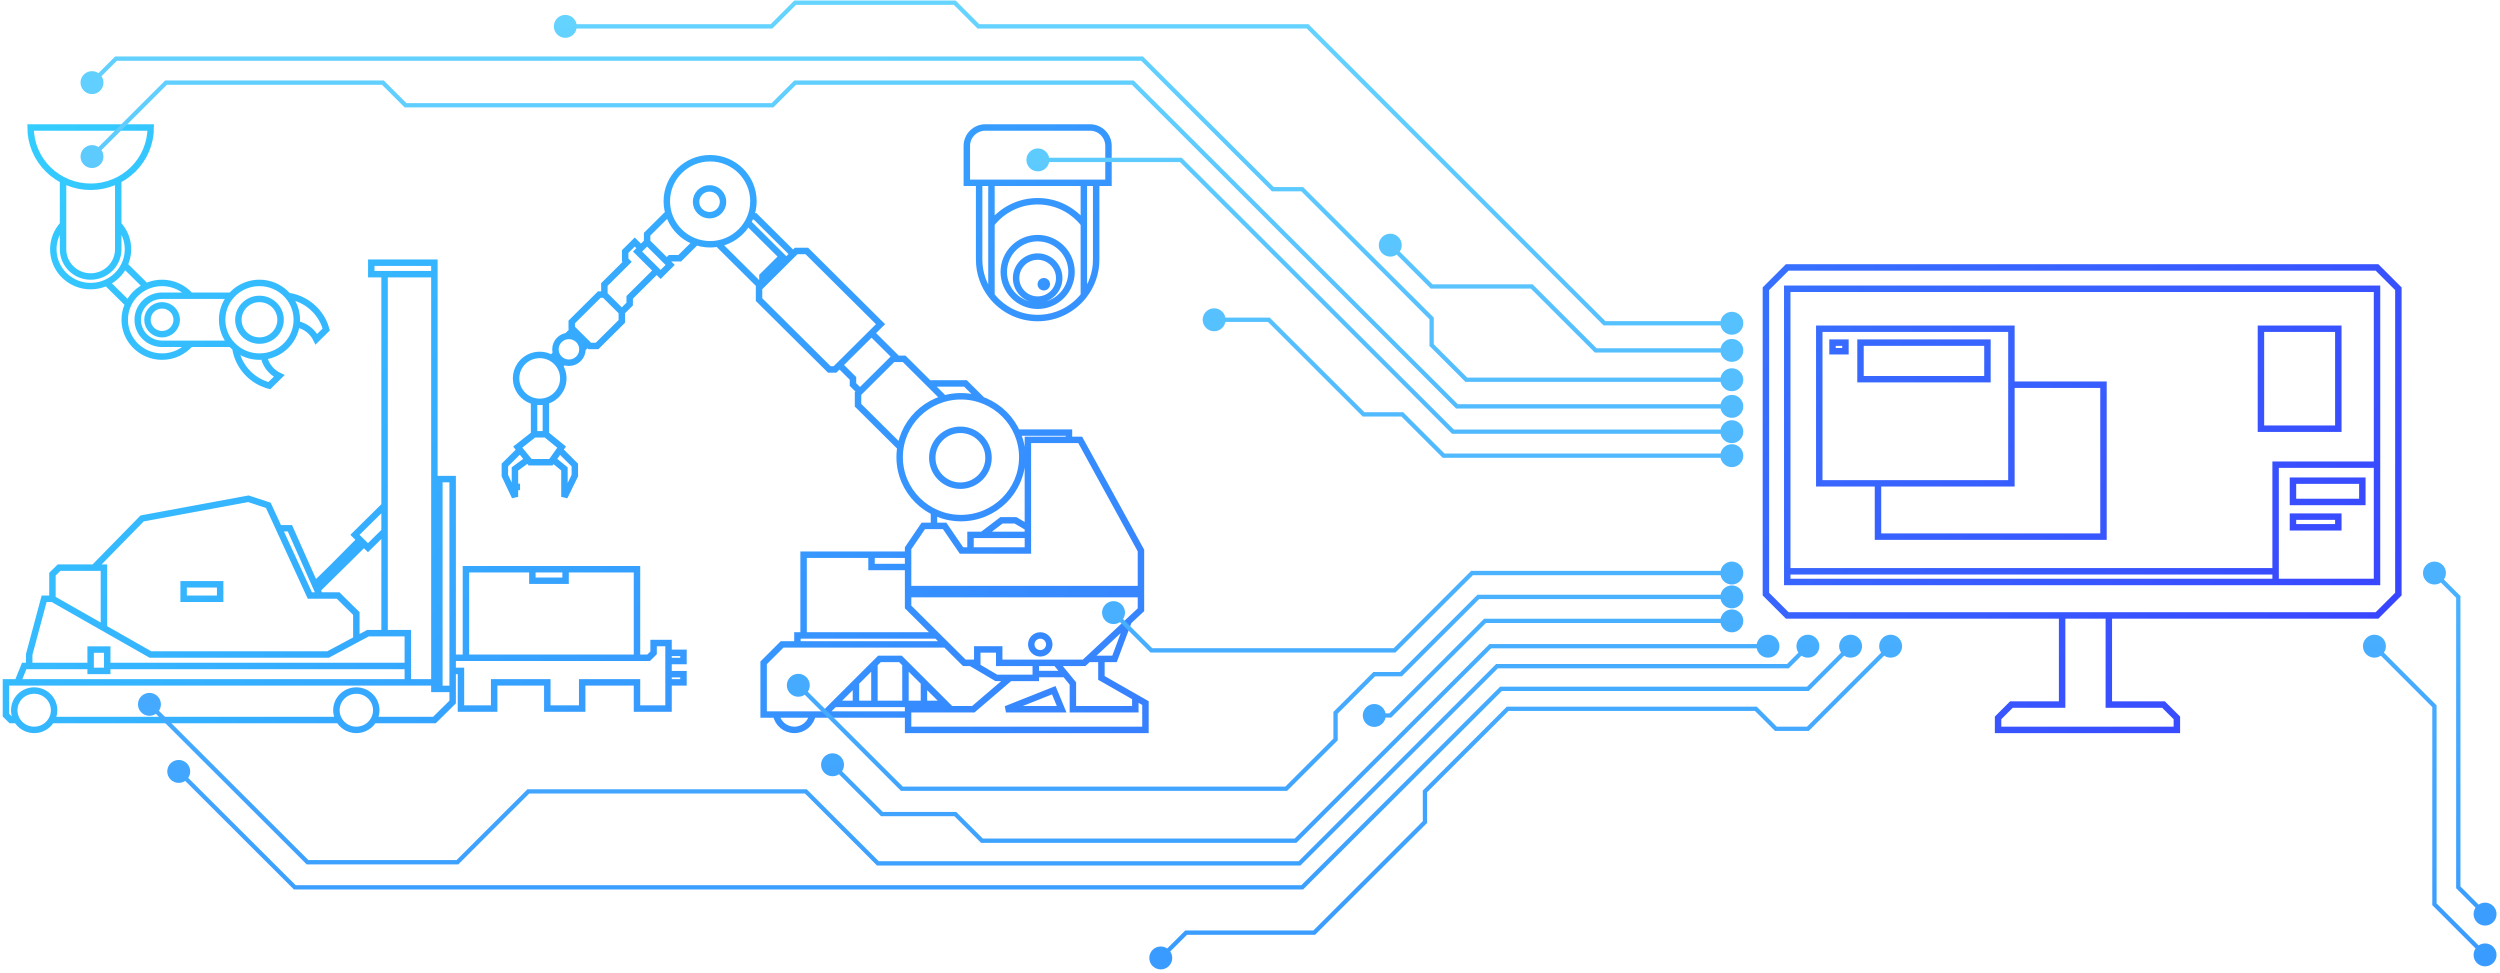
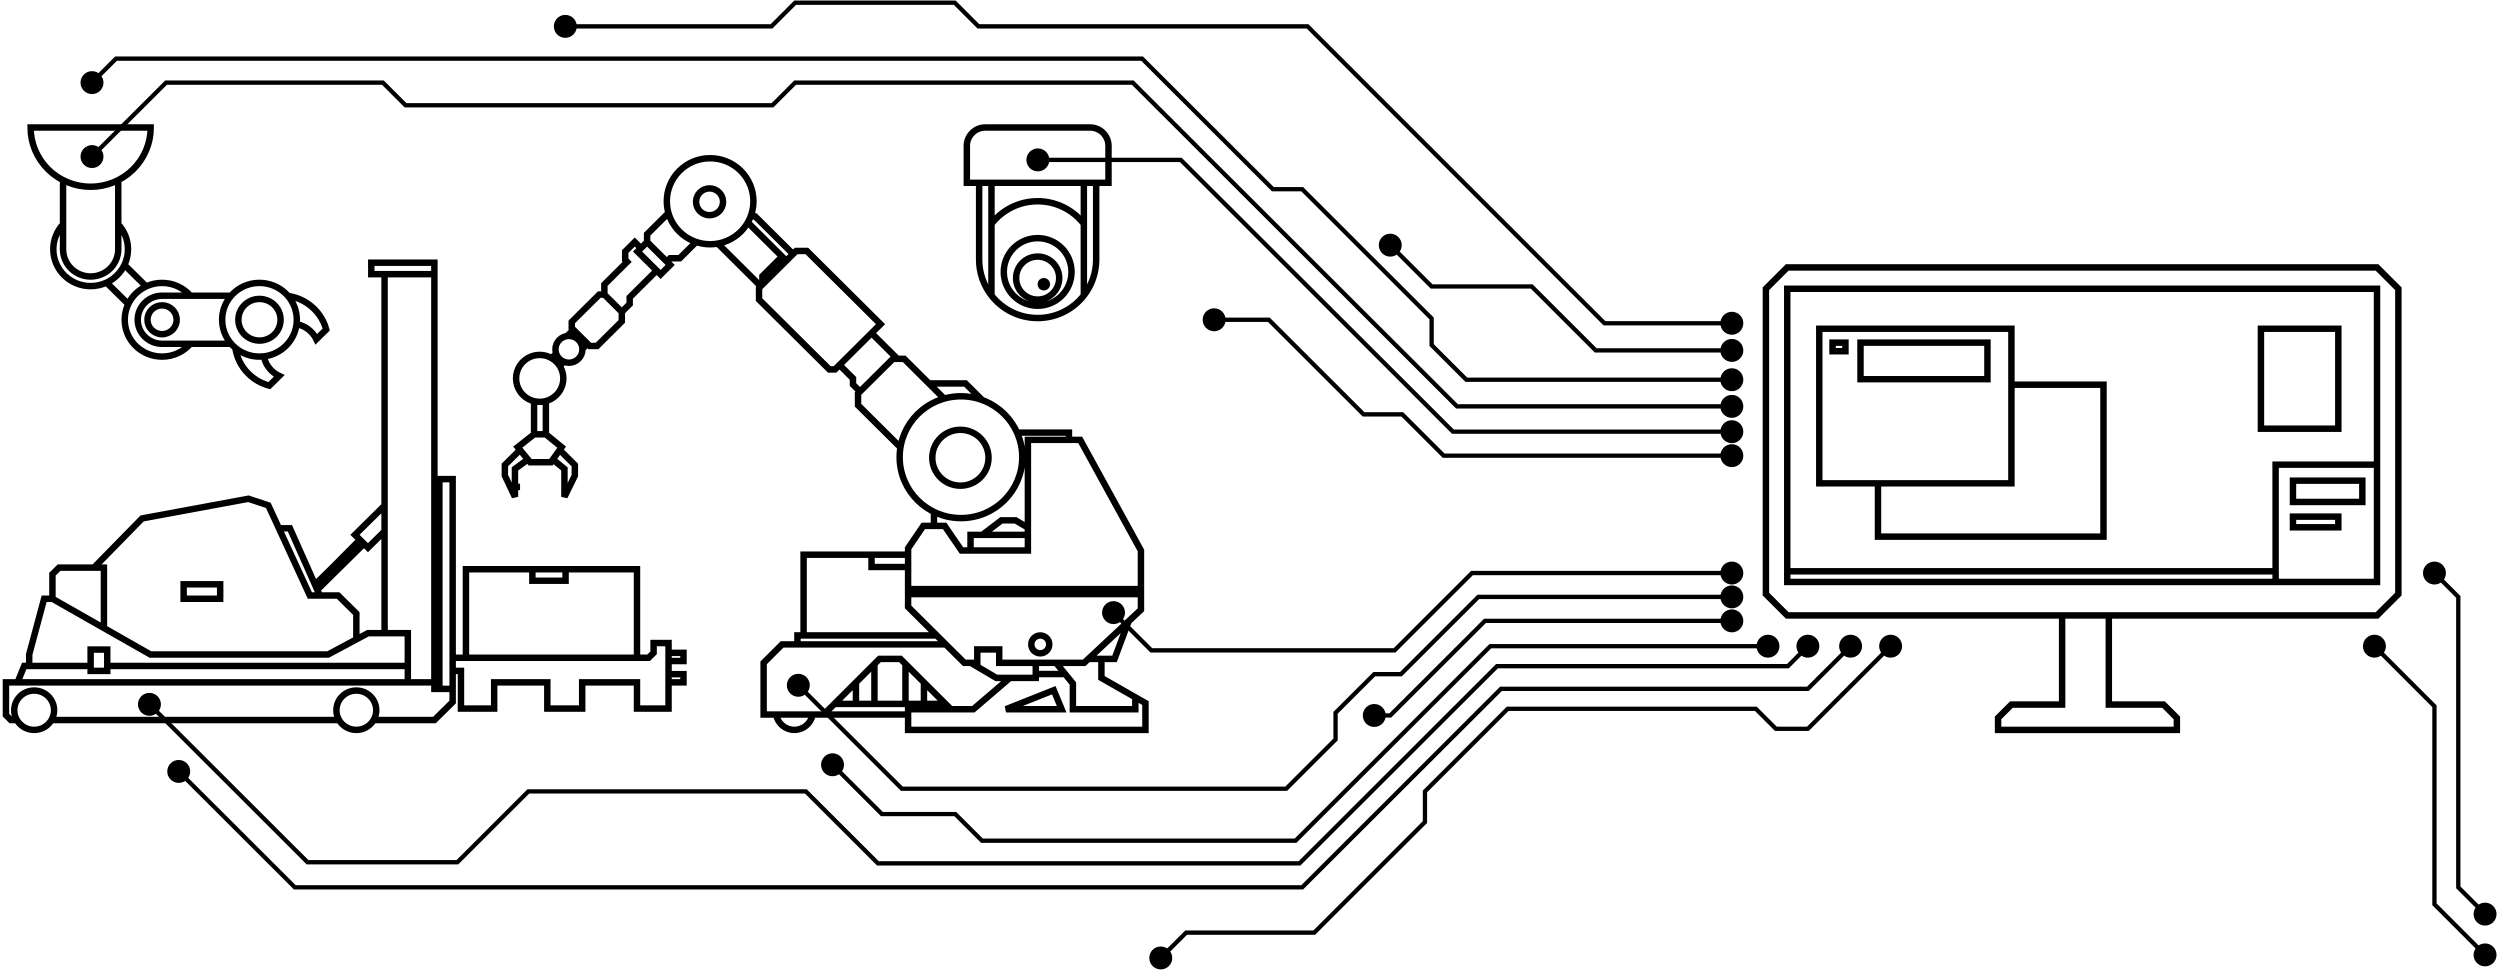
<svg xmlns="http://www.w3.org/2000/svg" width="581" height="226" viewBox="0 0 581 226" fill="none">
  <path d="M100.952 158.58V160.103H102.109M100.952 158.58H94.777M100.952 158.58V117.437V113.157V82.189V74.692V70.659V63.722M105.197 160.103V163.151L100.952 167.341H86.824M105.197 160.103H102.109M105.197 160.103V155.913M78.801 167.341H61.972H57.727H54.407H11.953M3.93 167.341H2.538L1.381 166.199V158.58H4.082M4.082 158.58L5.626 154.77H6.784M4.082 158.58H94.777M21.063 154.77V155.913H24.923V154.77M21.063 154.77V150.961H24.923V154.77M21.063 154.77H18.748H12.187H6.784M24.923 154.77H94.777M94.777 154.77V158.58M94.777 154.77V147.151H89.374M12.187 139.151H10.257L8.52 145.627L6.784 152.103V154.77M12.187 139.151V133.437L13.73 131.913H21.835M12.187 139.151L24.151 145.956M24.151 145.956L34.957 152.103H76.252L82.813 148.595M24.151 145.956V131.913H21.835M21.835 131.913L33.027 120.484L57.727 115.913L57.75 115.92L61.972 117.31L62.358 117.437L64.814 122.77M82.813 148.595L85.514 147.151H89.374M82.813 148.595V142.58L78.567 138.389H74.322M89.374 147.151V123.468M89.374 63.722H100.952M89.374 63.722H86.286V61.056H100.952V63.722M89.374 63.722V70.659V74.692V82.189V95.722V100.294V113.157V117.437V117.5M102.109 160.103V117.437V113.157V111.341H105.197V113.157V117.5V152.865M105.197 152.865V155.913M105.197 152.865H108.284M105.197 155.913H107.127V164.675H114.845V158.58H120.859H124.964H127.195V164.675H135.3V158.58H148.036V164.675H155.368V158.58M155.368 151.722V149.437H151.895V151.722L150.737 152.865H148.036M155.368 151.722H158.842V153.627H155.368M155.368 151.722V153.627M155.368 153.627V156.675M155.368 156.675H158.842V158.58H155.368M155.368 156.675V158.58M108.284 152.865V132.294H120.859H123.722M108.284 152.865H148.036M148.036 152.865V132.294H131.44M123.722 132.294V134.961H131.44V132.294M123.722 132.294H124.964H131.44M64.814 122.77L72.007 138.389H74.322M64.814 122.77H67.375L73.164 135.786M74.322 138.389L73.734 137.065M73.164 135.786C73.782 135.43 80.411 128.738 83.649 125.437M73.164 135.786L73.734 137.065M83.649 125.437L82.491 124.294L89.374 117.5M83.649 125.437L84.582 126.357M89.374 123.468L85.514 127.278L84.582 126.357M89.374 123.468V117.5M84.582 126.357L73.734 137.065M211.041 136.9H265.156M211.041 136.9V138.069M211.041 136.9V131.77M265.156 136.9V127.939L251.039 102.225H248.425M265.156 136.9V138.069M265.156 138.069V141.705L262.28 144.393M265.156 138.069H211.041M211.041 138.069V141.056L217.707 147.679M252.927 153.134L251.954 154.043H245.418M252.927 153.134L262.28 144.393M252.927 153.134H255.969M262.28 144.393L259.012 153.134H255.969M248.425 102.225H238.883V122.614M248.425 102.225V100.536H236.367M225.55 127.939H223.458L219.537 122.225H217.053M225.55 127.939H238.883V124.303M225.55 127.939V124.303H228.295M238.883 124.303V122.614M238.883 124.303H237.706H231.563H228.295M217.053 122.225H214.57L211.041 127.419V128.913M217.053 122.225V118.963M228.295 124.303L232.739 120.926H236.007L238.883 122.614M219.425 92.632L215.877 89.108M209.265 103.966L199.407 94.173V91.445L199.865 90.991M215.877 89.108L210.126 83.393H208.557M215.877 89.108H224.373L228.255 92.964M225.615 154.043H227.118V150.926H232.216V154.043H240.713M225.615 154.043H224.112L219.799 149.757M225.615 154.043L231.563 157.549H234.7M240.713 154.043H245.418M240.713 154.043V156.64M255.969 153.134V157.549L263.849 162.05M234.7 157.549H240.713V156.64M234.7 157.549L226.203 164.822H220.977M245.418 154.043L247.538 156.64M263.849 162.05L266.202 163.393V169.627H211.041V166.056M263.849 162.05V164.822H249.34V158.848L247.538 156.64M240.713 156.64H247.538M202.544 77.419L204.636 75.341L187.512 58.328H185.029L184.31 59.043M202.544 77.419L208.557 83.393M202.544 77.419L201.956 78.004L199.277 80.666L195.094 84.822M208.557 83.393H207.511L199.865 90.991M195.094 84.822L194.048 85.861H192.741L176.402 69.627V66.9L176.794 66.51M195.094 84.822L198.231 87.939V89.367L199.865 90.991M174.459 50.276H175.487L184.31 59.043M184.31 59.043L177.186 66.121M177.186 66.121V64.173L181.761 59.627L178.101 55.991L177.186 55.082L176.14 54.043L173.788 51.705M177.186 66.121L176.794 66.51M176.794 66.51L166.83 56.611M150.39 56.251V54.432L155.347 49.508M150.39 56.251L154.965 60.796M150.39 56.251L148.952 57.679M154.965 60.796L155.749 61.575L153.527 63.783L152.612 62.874M154.965 60.796L155.749 60.017H157.971L161.776 56.236M148.952 57.679L148.168 58.458L150.586 60.861L152.612 62.874M148.952 57.679L147.514 56.251L145.292 58.458V60.406L145.75 60.861L140.456 66.121V68.458M140.456 68.458L144.508 72.484M140.456 68.458H139.279L132.874 74.822V76.251L133.267 76.64M144.508 72.484L146.338 70.666V69.108L152.612 62.874M144.508 72.484V74.692L138.757 80.406H137.057L136.534 79.887M133.267 76.64L131.801 78.097M133.267 76.64L136.534 79.887M136.534 79.887L135.355 81.058M128.2 83.232L129.25 82.189M131.021 84.066L130.062 85.019M124.117 93.238V100.926M124.117 100.926H126.862M124.117 100.926L120.859 103.493L120.326 103.913L120.859 104.562M126.862 100.926V93.204M126.862 100.926L130.522 103.913L130.062 104.562M120.859 104.562L122.679 106.782M120.859 104.562L117.902 107.5L117.329 108.069V110.536L118.573 113.157L119.672 115.471V113.157M130.062 104.562L133.591 108.069V110.536L131.175 115.471V108.978L128.49 106.782M130.062 104.562L128.49 106.782M122.679 106.782L123.202 107.419H124.964H128.038L128.49 106.782M122.679 106.782L120.859 108.111L119.672 108.978V113.157M219.799 149.757H185.324M219.799 149.757L217.707 147.679M191.434 166.056H211.041M191.434 166.056L193.913 163.582M191.434 166.056H188.843M220.977 164.822H211.041V166.056M220.977 164.822L219.734 163.582M185.324 149.757H181.761L177.467 154.043V166.056H180.373M185.324 149.757V147.679H186.755M217.707 147.679H186.755M186.755 147.679V128.913H202.544M211.041 128.913H202.544M211.041 128.913V131.77M202.544 128.913V131.77H211.041M193.913 163.582L196.776 160.725L198.923 158.582M193.913 163.582H196.776H198.923M219.734 163.582H216.871H214.724M219.734 163.582L216.871 160.725L214.724 158.582M198.923 163.582V158.582M198.923 163.582H201.07H203.217M198.923 158.582L201.07 156.439L203.217 154.296M203.217 163.582V154.296M203.217 163.582H205.364H208.227H210.43M203.217 154.296L204.382 153.134H205.364H208.227H209.265L210.43 154.296M210.43 154.296V163.582M210.43 154.296L212.522 156.384L214.724 158.582M210.43 163.582H212.522H214.724M214.724 158.582V163.582M180.373 166.056C180.714 168.083 182.48 169.627 184.608 169.627C186.736 169.627 188.502 168.083 188.843 166.056M180.373 166.056H188.843M27.479 57.928C27.479 61.424 24.607 64.258 21.065 64.258C17.523 64.258 14.652 61.424 14.652 57.928M37.665 79.898C34.539 79.898 32.006 77.397 32.006 74.312C32.006 71.227 34.539 68.727 37.665 68.727M14.652 58.3V52.159M14.652 41.916V52.159M27.479 58.3V52.159M27.479 41.916V52.159M37.288 68.727H44.243M53.887 68.727H44.243M37.288 79.898H44.243M53.887 79.898H47.585H44.243M29.814 70.659L24.766 65.677M33.964 66.563L28.916 61.581M14.652 52.159C13.246 53.681 12.388 55.706 12.388 57.928C12.388 62.658 16.273 66.492 21.065 66.492C22.389 66.492 23.643 66.2 24.766 65.677M27.479 52.159C28.885 53.681 29.742 55.706 29.742 57.928C29.742 59.234 29.446 60.472 28.916 61.581M24.766 65.677C26.585 64.829 28.057 63.376 28.916 61.581M44.243 68.727C42.652 66.903 40.295 65.748 37.665 65.748C32.873 65.748 28.988 69.582 28.988 74.312C28.988 76.109 29.548 77.776 30.506 79.153C31.432 80.485 32.73 81.546 34.253 82.189C35.3 82.632 36.453 82.877 37.665 82.877C40.295 82.877 42.652 81.722 44.243 79.898M66.926 68.781C68.206 70.273 68.978 72.204 68.978 74.312C68.978 74.651 68.958 74.986 68.919 75.315M66.926 68.781C68.602 69.018 70.232 69.644 71.666 70.659C72.141 70.995 72.594 71.374 73.021 71.794C73.901 72.663 74.597 73.645 75.11 74.692C75.407 75.299 75.643 75.929 75.817 76.571L73.523 78.835C73.215 78.197 72.793 77.599 72.257 77.07C71.31 76.135 70.142 75.55 68.919 75.315M66.926 68.781C66.425 68.197 65.846 67.68 65.205 67.246C64.248 66.598 63.153 66.134 61.972 65.906C61.431 65.802 60.873 65.748 60.301 65.748C59.405 65.748 58.54 65.882 57.727 66.131C54.191 67.213 51.624 70.467 51.624 74.312C51.624 76.934 52.817 79.281 54.697 80.852M54.697 80.852C55.017 83.053 56.035 85.174 57.75 86.867C58.978 88.08 60.429 88.939 61.972 89.445C62.176 89.512 62.382 89.573 62.589 89.627L64.882 87.364C64.236 87.059 63.63 86.642 63.095 86.114C62.147 85.179 61.555 84.026 61.317 82.819M54.697 80.852C56.209 82.115 58.165 82.877 60.301 82.877C60.645 82.877 60.983 82.857 61.317 82.819M61.317 82.819C65.297 82.361 68.455 79.244 68.919 75.315M227.552 42.484V60.342C227.552 63.482 228.621 66.373 230.415 68.672M230.415 42.484V52.011M251.887 42.484V52.011M254.75 42.484V60.342C254.75 63.482 253.681 66.373 251.887 68.672M230.415 68.672C232.903 71.862 236.787 73.913 241.151 73.913C245.515 73.913 249.399 71.862 251.887 68.672M230.415 68.672V52.011M251.887 68.672V52.011M230.415 52.011C232.903 48.821 236.787 46.77 241.151 46.77C245.515 46.77 249.399 48.821 251.887 52.011M120.859 113.157H119.672M8.52 169.627V169.592M8.52 169.592C10.805 169.311 12.573 167.387 12.573 165.056C12.573 162.531 10.499 160.484 7.941 160.484C5.384 160.484 3.31 162.531 3.31 165.056C3.31 167.58 5.384 169.627 7.941 169.627C8.138 169.627 8.331 169.615 8.52 169.592ZM479.237 143.025H415.357L410.396 138.069V67.105L415.357 62.149H552.419L557.381 67.105V138.069L552.419 143.025H490.09M479.237 143.025H490.09M479.237 143.025V163.742H467.453L464.352 166.84V169.627H505.905V166.84L502.804 163.742H490.09V143.025M436.444 112.326H422.799V76.397H467.453V89.406M436.444 112.326H467.453V89.406M436.444 112.326V124.716H488.85V89.406H467.453M415.357 132.769V67.105H552.419V107.99M415.357 132.769V135.247H528.852M415.357 132.769H528.852M528.852 132.769V107.99H552.419M528.852 132.769V135.247M552.419 107.99V135.247H528.852M87.444 165.056C87.444 167.58 85.371 169.627 82.813 169.627C80.255 169.627 78.181 167.58 78.181 165.056C78.181 162.531 80.255 160.484 82.813 160.484C85.371 160.484 87.444 162.531 87.444 165.056ZM42.676 135.786V139.151H51.166V135.786H42.676ZM237.575 106.251C237.575 114.069 231.197 120.406 223.328 120.406C215.459 120.406 209.08 114.069 209.08 106.251C209.08 98.433 215.459 92.095 223.328 92.095C231.197 92.095 237.575 98.433 237.575 106.251ZM243.85 149.757C243.85 150.905 242.913 151.835 241.758 151.835C240.603 151.835 239.667 150.905 239.667 149.757C239.667 148.609 240.603 147.679 241.758 147.679C242.913 147.679 243.85 148.609 243.85 149.757ZM229.733 106.38C229.733 109.967 226.807 112.874 223.197 112.874C219.587 112.874 216.661 109.967 216.661 106.38C216.661 102.794 219.587 99.887 223.197 99.887C226.807 99.887 229.733 102.794 229.733 106.38ZM233.785 164.822H246.725L244.895 160.406L233.785 164.822ZM175.095 46.77C175.095 52.293 170.588 56.77 165.03 56.77C159.471 56.77 154.965 52.293 154.965 46.77C154.965 41.247 159.471 36.77 165.03 36.77C170.588 36.77 175.095 41.247 175.095 46.77ZM168.036 46.9C168.036 48.621 166.632 50.017 164.899 50.017C163.167 50.017 161.762 48.621 161.762 46.9C161.762 45.178 163.167 43.783 164.899 43.783C166.632 43.783 168.036 45.178 168.036 46.9ZM135.358 81.186C135.358 82.907 133.953 84.302 132.221 84.302C130.488 84.302 129.084 82.907 129.084 81.186C129.084 79.464 130.488 78.069 132.221 78.069C133.953 78.069 135.358 79.464 135.358 81.186ZM130.914 87.939C130.914 90.951 128.456 93.393 125.424 93.393C123.52 93.393 121.843 92.431 120.859 90.969C120.274 90.103 119.934 89.06 119.934 87.939C119.934 86.817 120.274 85.775 120.859 84.908C121.763 83.566 123.252 82.644 124.964 82.503C125.115 82.491 125.269 82.484 125.424 82.484C128.456 82.484 130.914 84.926 130.914 87.939ZM41.06 74.312C41.06 76.163 39.54 77.664 37.665 77.664C35.79 77.664 34.27 76.163 34.27 74.312C34.27 72.461 35.79 70.961 37.665 70.961C39.54 70.961 41.06 72.461 41.06 74.312ZM65.205 74.312C65.205 76.986 63.009 79.153 60.301 79.153C57.592 79.153 55.396 76.986 55.396 74.312C55.396 71.639 57.592 69.471 60.301 69.471C63.009 69.471 65.205 71.639 65.205 74.312ZM35.024 29.627C35.024 31.436 34.663 33.228 33.962 34.9C33.26 36.571 32.232 38.09 30.936 39.37C29.639 40.649 28.101 41.664 26.407 42.356C24.713 43.049 22.898 43.405 21.065 43.405C19.232 43.405 17.417 43.049 15.723 42.356C14.03 41.664 12.491 40.649 11.195 39.37C9.899 38.09 8.871 36.571 8.169 34.9C7.468 33.228 7.106 31.436 7.106 29.627L35.024 29.627ZM249.024 63.199C249.024 67.538 245.499 71.056 241.151 71.056C236.803 71.056 233.278 67.538 233.278 63.199C233.278 58.859 236.803 55.342 241.151 55.342C245.499 55.342 249.024 58.859 249.024 63.199ZM246.161 64.627C246.161 67.389 243.918 69.627 241.151 69.627C238.384 69.627 236.141 67.389 236.141 64.627C236.141 61.866 238.384 59.627 241.151 59.627C243.918 59.627 246.161 61.866 246.161 64.627ZM243.298 66.056C243.298 66.45 242.978 66.77 242.582 66.77C242.187 66.77 241.867 66.45 241.867 66.056C241.867 65.661 242.187 65.341 242.582 65.341C242.978 65.341 243.298 65.661 243.298 66.056ZM257.613 42.484V33.913C257.613 31.546 255.69 29.627 253.318 29.627L228.98 29.627C226.61 29.629 224.689 31.547 224.689 33.913V42.484H257.613ZM525.441 76.397H543.426V99.627H525.441V76.397ZM532.883 111.707V116.663H549.008V111.707H532.883ZM532.883 120.07H543.426V122.548H532.883V120.07ZM425.881 79.627V81.627H428.881V79.627H425.881ZM432.381 79.627V88.127H461.881V79.627H432.381Z" stroke="url(#paint0_linear_1284_703)" stroke-width="1.5" />
  <path d="M38.87 179.279C38.87 180.752 40.064 181.946 41.536 181.946C43.009 181.946 44.203 180.752 44.203 179.279C44.203 177.806 43.009 176.612 41.536 176.612C40.064 176.612 38.87 177.806 38.87 179.279ZM68.514 206.217L68.161 206.571L68.307 206.717H68.514V206.217ZM302.631 206.217V206.717H302.838L302.985 206.571L302.631 206.217ZM348.835 160.082V159.582H348.628L348.481 159.728L348.835 160.082ZM420.155 160.082V160.582H420.362L420.508 160.436L420.155 160.082ZM408.214 150.174C408.214 151.647 409.408 152.841 410.881 152.841C412.353 152.841 413.547 151.647 413.547 150.174C413.547 148.701 412.353 147.507 410.881 147.507C409.408 147.507 408.214 148.701 408.214 150.174ZM346.354 150.174V149.674H346.147L346.001 149.82L346.354 150.174ZM301.081 195.38V195.88H301.288L301.434 195.734L301.081 195.38ZM228.21 195.38L227.857 195.734L228.003 195.88H228.21V195.38ZM222.008 189.187L222.361 188.833L222.215 188.687H222.008V189.187ZM204.953 189.187L204.6 189.541L204.746 189.687H204.953V189.187ZM190.813 177.731C190.813 179.204 192.007 180.398 193.48 180.398C194.953 180.398 196.147 179.204 196.147 177.731C196.147 176.258 194.953 175.064 193.48 175.064C192.007 175.064 190.813 176.258 190.813 177.731ZM182.86 159.261C182.86 160.734 184.053 161.928 185.526 161.928C186.999 161.928 188.193 160.734 188.193 159.261C188.193 157.789 186.999 156.595 185.526 156.595C184.053 156.595 182.86 157.789 182.86 159.261ZM209.605 183.304L209.251 183.658L209.398 183.804H209.605V183.304ZM298.91 183.304V183.804H299.117L299.264 183.658L298.91 183.304ZM310.384 171.848L310.737 172.202L310.884 172.055V171.848H310.384ZM319.376 156.676V156.176H319.169L319.023 156.322L319.376 156.676ZM325.578 156.676V157.176H325.785L325.931 157.03L325.578 156.676ZM343.563 138.718V138.218H343.356L343.21 138.364L343.563 138.718ZM399.813 138.718C399.813 140.19 401.007 141.384 402.48 141.384C403.953 141.384 405.147 140.19 405.147 138.718C405.147 137.245 403.953 136.051 402.48 136.051C401.007 136.051 399.813 137.245 399.813 138.718ZM18.714 19.201C18.714 20.673 19.908 21.867 21.381 21.867C22.853 21.867 24.047 20.673 24.047 19.201C24.047 17.728 22.853 16.534 21.381 16.534C19.908 16.534 18.714 17.728 18.714 19.201ZM26.962 13.627V13.127H26.755L26.609 13.273L26.962 13.627ZM265.421 13.627L265.774 13.273L265.628 13.127H265.421V13.627ZM295.809 43.971L295.456 44.325L295.603 44.471H295.809V43.971ZM302.631 43.971L302.985 43.617L302.838 43.471H302.631V43.971ZM332.71 74.005H333.21V73.798L333.063 73.651L332.71 74.005ZM332.71 80.198H332.21V80.405L332.357 80.551L332.71 80.198ZM340.772 88.248L340.419 88.602L340.565 88.748H340.772V88.248ZM399.813 88.248C399.813 89.721 401.007 90.915 402.48 90.915C403.953 90.915 405.147 89.721 405.147 88.248C405.147 86.775 403.953 85.581 402.48 85.581C401.007 85.581 399.813 86.775 399.813 88.248ZM238.536 37.159C238.536 38.632 239.73 39.826 241.203 39.826C242.675 39.826 243.869 38.632 243.869 37.159C243.869 35.686 242.675 34.492 241.203 34.492C239.73 34.492 238.536 35.686 238.536 37.159ZM274.413 37.159L274.767 36.805L274.62 36.659H274.413V37.159ZM337.671 100.323L337.318 100.677L337.465 100.823H337.671V100.323ZM399.813 100.323C399.813 101.796 401.007 102.99 402.48 102.99C403.953 102.99 405.147 101.796 405.147 100.323C405.147 98.851 403.953 97.657 402.48 97.657C401.007 97.657 399.813 98.851 399.813 100.323ZM310.384 165.655L310.03 165.302L309.884 165.448V165.655H310.384ZM399.813 144.291C399.813 145.764 401.007 146.958 402.48 146.958C403.953 146.958 405.147 145.764 405.147 144.291C405.147 142.818 403.953 141.624 402.48 141.624C401.007 141.624 399.813 142.818 399.813 144.291ZM345.114 144.291V143.791H344.907L344.76 143.937L345.114 144.291ZM323.097 166.275V166.775H323.304L323.451 166.628L323.097 166.275ZM316.71 166.275C316.71 167.747 317.903 168.941 319.376 168.941C320.849 168.941 322.043 167.747 322.043 166.275C322.043 164.802 320.849 163.608 319.376 163.608C317.903 163.608 316.71 164.802 316.71 166.275ZM427.411 150.174C427.411 151.647 428.605 152.841 430.078 152.841C431.551 152.841 432.745 151.647 432.745 150.174C432.745 148.701 431.551 147.507 430.078 147.507C428.605 147.507 427.411 148.701 427.411 150.174ZM417.488 150.174C417.488 151.647 418.682 152.841 420.155 152.841C421.628 152.841 422.822 151.647 422.822 150.174C422.822 148.701 421.628 147.507 420.155 147.507C418.682 147.507 417.488 148.701 417.488 150.174ZM415.504 154.818V155.318H415.711L415.857 155.172L415.504 154.818ZM347.904 154.818V154.318H347.698L347.551 154.464L347.904 154.818ZM302.011 200.643V201.143H302.218L302.365 200.997L302.011 200.643ZM204.023 200.643L203.67 200.997L203.816 201.143H204.023V200.643ZM187.278 183.923L187.632 183.57L187.485 183.423H187.278V183.923ZM122.78 183.923V183.423H122.573L122.426 183.57L122.78 183.923ZM106.306 200.38V200.88H106.513L106.66 200.734L106.306 200.38ZM71.468 200.38L71.114 200.734L71.261 200.88H71.468V200.38ZM32.063 163.689C32.063 165.162 33.257 166.356 34.73 166.356C36.203 166.356 37.397 165.162 37.397 163.689C37.397 162.216 36.203 161.023 34.73 161.023C33.257 161.023 32.063 162.216 32.063 163.689ZM399.813 94.441C399.813 95.913 401.007 97.107 402.48 97.107C403.953 97.107 405.147 95.913 405.147 94.441C405.147 92.968 403.953 91.774 402.48 91.774C401.007 91.774 399.813 92.968 399.813 94.441ZM338.602 94.441L338.248 94.794L338.395 94.941H338.602V94.441ZM263.25 19.201L263.603 18.847L263.457 18.701H263.25V19.201ZM184.798 19.201V18.701H184.591L184.444 18.847L184.798 19.201ZM179.526 24.464V24.964H179.733L179.879 24.818L179.526 24.464ZM94.251 24.464L93.898 24.818L94.045 24.964H94.251V24.464ZM88.98 19.201L89.333 18.847L89.187 18.701H88.98V19.201ZM38.59 19.201V18.701H38.384L38.237 18.847L38.59 19.201ZM399.813 105.897C399.813 107.37 401.007 108.563 402.48 108.563C403.953 108.563 405.147 107.37 405.147 105.897C405.147 104.424 403.953 103.23 402.48 103.23C401.007 103.23 399.813 104.424 399.813 105.897ZM335.501 105.897L335.148 106.251L335.294 106.397H335.501V105.897ZM325.888 96.298L326.241 95.945L326.095 95.798H325.888V96.298ZM316.895 96.298L316.542 96.652L316.689 96.798H316.895V96.298ZM294.879 74.315L295.232 73.961L295.086 73.815H294.879V74.315ZM279.499 74.315C279.499 75.787 280.693 76.981 282.166 76.981C283.638 76.981 284.832 75.787 284.832 74.315C284.832 72.842 283.638 71.648 282.166 71.648C280.693 71.648 279.499 72.842 279.499 74.315ZM408.062 164.726L408.415 164.373L408.269 164.226H408.062V164.726ZM350.385 164.726V164.226H350.178L350.032 164.373L350.385 164.726ZM331.16 183.923L330.806 183.57L330.66 183.716V183.923H331.16ZM331.16 191.045L331.513 191.399L331.66 191.252V191.045H331.16ZM305.422 216.744V217.244H305.629L305.776 217.098L305.422 216.744ZM275.654 216.744V216.244H275.447L275.3 216.39L275.654 216.744ZM267.095 222.627C267.095 224.1 268.289 225.294 269.762 225.294C271.235 225.294 272.429 224.1 272.429 222.627C272.429 221.154 271.235 219.961 269.762 219.961C268.289 219.961 267.095 221.154 267.095 222.627ZM412.713 169.371L412.36 169.725L412.506 169.871H412.713V169.371ZM420.155 169.371V169.871H420.362L420.508 169.725L420.155 169.371ZM436.714 150.174C436.714 151.647 437.908 152.841 439.381 152.841C440.853 152.841 442.047 151.647 442.047 150.174C442.047 148.701 440.853 147.507 439.381 147.507C437.908 147.507 436.714 148.701 436.714 150.174ZM399.813 81.436C399.813 82.909 401.007 84.103 402.48 84.103C403.953 84.103 405.147 82.909 405.147 81.436C405.147 79.963 403.953 78.769 402.48 78.769C401.007 78.769 399.813 79.963 399.813 81.436ZM370.851 81.436L370.498 81.79L370.644 81.936H370.851V81.436ZM355.967 66.574L356.32 66.22L356.174 66.074H355.967V66.574ZM332.71 66.574L332.357 66.928L332.503 67.074H332.71V66.574ZM320.431 56.975C320.431 58.448 321.625 59.642 323.097 59.642C324.57 59.642 325.764 58.448 325.764 56.975C325.764 55.503 324.57 54.309 323.097 54.309C321.625 54.309 320.431 55.503 320.431 56.975ZM18.714 36.385C18.714 37.858 19.908 39.052 21.381 39.052C22.853 39.052 24.047 37.858 24.047 36.385C24.047 34.912 22.853 33.718 21.381 33.718C19.908 33.718 18.714 34.912 18.714 36.385ZM399.813 133.175C399.813 134.648 401.007 135.842 402.48 135.842C403.953 135.842 405.147 134.648 405.147 133.175C405.147 131.702 403.953 130.509 402.48 130.509C401.007 130.509 399.813 131.702 399.813 133.175ZM342.09 133.175V132.675H341.883L341.737 132.821L342.09 133.175ZM324.09 151.149V151.649H324.296L324.443 151.503L324.09 151.149ZM267.576 151.149L267.222 151.503L267.369 151.649H267.576V151.149ZM256.118 142.371C256.118 143.844 257.312 145.038 258.785 145.038C260.258 145.038 261.451 143.844 261.451 142.371C261.451 140.898 260.258 139.705 258.785 139.705C257.312 139.705 256.118 140.898 256.118 142.371ZM399.813 75.127C399.813 76.6 401.007 77.794 402.48 77.794C403.953 77.794 405.147 76.6 405.147 75.127C405.147 73.654 403.953 72.46 402.48 72.46C401.007 72.46 399.813 73.654 399.813 75.127ZM372.881 75.127L372.527 75.481L372.674 75.627H372.881V75.127ZM303.881 6.127L304.234 5.774L304.088 5.627H303.881V6.127ZM227.381 6.127L227.027 6.481L227.174 6.627H227.381V6.127ZM221.881 0.627L222.234 0.274L222.088 0.127H221.881V0.627ZM184.798 0.627V0.127H184.59L184.444 0.274L184.798 0.627ZM179.298 6.127V6.627H179.505L179.651 6.481L179.298 6.127ZM128.714 6.127C128.714 7.6 129.908 8.794 131.381 8.794C132.853 8.794 134.047 7.6 134.047 6.127C134.047 4.654 132.853 3.461 131.381 3.461C129.908 3.461 128.714 4.654 128.714 6.127ZM563.098 133.175C563.098 134.648 564.292 135.842 565.764 135.842C567.237 135.842 568.431 134.648 568.431 133.175C568.431 131.702 567.237 130.509 565.764 130.509C564.292 130.509 563.098 131.702 563.098 133.175ZM571.307 138.718H571.807V138.51L571.66 138.364L571.307 138.718ZM571.307 206.217H570.807V206.424L570.953 206.57L571.307 206.217ZM574.86 212.437C574.86 213.91 576.054 215.104 577.527 215.104C579 215.104 580.194 213.91 580.194 212.437C580.194 210.964 579 209.77 577.527 209.77C576.054 209.77 574.86 210.964 574.86 212.437ZM549.147 150.174C549.147 151.647 550.341 152.841 551.814 152.841C553.287 152.841 554.481 151.647 554.481 150.174C554.481 148.701 553.287 147.507 551.814 147.507C550.341 147.507 549.147 148.701 549.147 150.174ZM565.764 164.124H566.264V163.917L566.118 163.771L565.764 164.124ZM565.764 210.157H565.264V210.364L565.411 210.51L565.764 210.157ZM574.86 221.919C574.86 223.392 576.054 224.586 577.527 224.586C579 224.586 580.194 223.392 580.194 221.919C580.194 220.447 579 219.253 577.527 219.253C576.054 219.253 574.86 220.447 574.86 221.919ZM41.183 179.633L68.161 206.571L68.867 205.863L41.89 178.925L41.183 179.633ZM68.514 206.717H302.631V205.717H68.514V206.717ZM302.985 206.571L349.188 160.436L348.481 159.728L302.278 205.863L302.985 206.571ZM348.835 160.582H420.155V159.582H348.835V160.582ZM410.881 149.674H346.354V150.674H410.881V149.674ZM346.001 149.82L300.728 195.026L301.434 195.734L346.707 150.528L346.001 149.82ZM301.081 194.88H228.21V195.88H301.081V194.88ZM228.563 195.026L222.361 188.833L221.655 189.541L227.857 195.734L228.563 195.026ZM222.008 188.687H204.953V189.687H222.008V188.687ZM205.307 188.833L193.833 177.377L193.127 178.085L204.6 189.541L205.307 188.833ZM185.173 159.615L209.251 183.658L209.958 182.95L185.88 158.908L185.173 159.615ZM209.605 183.804H298.91V182.804H209.605V183.804ZM299.264 183.658L310.737 172.202L310.03 171.494L298.557 182.95L299.264 183.658ZM319.376 157.176H325.578V156.176H319.376V157.176ZM325.931 157.03L343.916 139.071L343.21 138.364L325.225 156.322L325.931 157.03ZM343.563 139.218H402.48V138.218H343.563V139.218ZM21.734 19.554L27.316 13.981L26.609 13.273L21.027 18.847L21.734 19.554ZM26.962 14.127H265.421V13.127H26.962V14.127ZM265.067 13.981L295.456 44.325L296.163 43.617L265.774 13.273L265.067 13.981ZM295.809 44.471H302.631V43.471H295.809V44.471ZM302.278 44.325L332.357 74.359L333.063 73.651L302.985 43.617L302.278 44.325ZM332.21 74.005V80.198H333.21V74.005H332.21ZM332.357 80.551L340.419 88.602L341.126 87.894L333.063 79.844L332.357 80.551ZM340.772 88.748H402.48V87.748H340.772V88.748ZM241.203 37.659H274.413V36.659H241.203V37.659ZM274.06 37.513L337.318 100.677L338.025 99.97L274.767 36.805L274.06 37.513ZM337.671 100.823H402.48V99.823H337.671V100.823ZM319.023 156.322L310.03 165.302L310.737 166.009L319.729 157.03L319.023 156.322ZM309.884 165.655V171.848H310.884V165.655H309.884ZM402.48 143.791H345.114V144.791H402.48V143.791ZM344.76 143.937L322.744 165.921L323.451 166.628L345.467 144.645L344.76 143.937ZM323.097 165.775H319.376V166.775H323.097V165.775ZM420.508 160.436L430.431 150.528L429.725 149.82L419.802 159.728L420.508 160.436ZM419.802 149.82L415.15 154.464L415.857 155.172L420.508 150.528L419.802 149.82ZM415.504 154.318H347.904V155.318H415.504V154.318ZM347.551 154.464L301.658 200.29L302.365 200.997L348.258 155.172L347.551 154.464ZM302.011 200.143H204.023V201.143H302.011V200.143ZM204.376 200.29L187.632 183.57L186.925 184.277L203.67 200.997L204.376 200.29ZM187.278 183.423H122.78V184.423H187.278V183.423ZM122.426 183.57L105.953 200.026L106.66 200.734L123.133 184.277L122.426 183.57ZM106.306 199.88H71.468V200.88H106.306V199.88ZM71.821 200.026L35.083 163.335L34.377 164.043L71.114 200.734L71.821 200.026ZM402.48 93.941H338.602V94.941H402.48V93.941ZM338.955 94.087L263.603 18.847L262.897 19.554L338.248 94.794L338.955 94.087ZM263.25 18.701H184.798V19.701H263.25V18.701ZM184.444 18.847L179.173 24.11L179.879 24.818L185.151 19.554L184.444 18.847ZM179.526 23.964H94.251V24.964H179.526V23.964ZM94.605 24.11L89.333 18.847L88.627 19.554L93.898 24.818L94.605 24.11ZM88.98 18.701H38.59V19.701H88.98V18.701ZM402.48 105.397H335.501V106.397H402.48V105.397ZM335.854 105.543L326.241 95.945L325.535 96.652L335.148 106.251L335.854 105.543ZM325.888 95.798H316.895V96.798H325.888V95.798ZM317.249 95.945L295.232 73.961L294.526 74.668L316.542 96.652L317.249 95.945ZM294.879 73.815H282.166V74.815H294.879V73.815ZM408.062 164.226H350.385V165.226H408.062V164.226ZM350.032 164.373L330.806 183.57L331.513 184.277L350.738 165.08L350.032 164.373ZM330.66 183.923V191.045H331.66V183.923H330.66ZM330.806 190.691L305.069 216.39L305.776 217.098L331.513 191.399L330.806 190.691ZM305.422 216.244H275.654V217.244H305.422V216.244ZM275.3 216.39L269.409 222.273L270.115 222.981L276.007 217.098L275.3 216.39ZM407.708 165.08L412.36 169.725L413.066 169.017L408.415 164.373L407.708 165.08ZM412.713 169.871H420.155V168.871H412.713V169.871ZM420.508 169.725L439.734 150.528L439.027 149.82L419.802 169.017L420.508 169.725ZM402.48 80.936H370.851V81.936H402.48V80.936ZM371.204 81.082L356.32 66.22L355.613 66.928L370.498 81.79L371.204 81.082ZM355.967 66.074H332.71V67.074H355.967V66.074ZM333.063 66.22L323.451 56.621L322.744 57.329L332.357 66.928L333.063 66.22ZM38.237 18.847L21.027 36.031L21.734 36.739L38.944 19.554L38.237 18.847ZM402.48 132.675H342.09V133.675H402.48V132.675ZM341.737 132.821L323.736 150.795L324.443 151.503L342.444 133.529L341.737 132.821ZM324.09 150.649H267.576V151.649H324.09V150.649ZM267.929 150.795L259.138 142.017L258.432 142.725L267.222 151.503L267.929 150.795ZM402.48 74.627H372.881V75.627H402.48V74.627ZM373.234 74.774L304.234 5.774L303.527 6.481L372.527 75.481L373.234 74.774ZM303.881 5.627H227.381V6.627H303.881V5.627ZM227.734 5.774L222.234 0.274L221.527 0.981L227.027 6.481L227.734 5.774ZM221.881 0.127H184.798V1.127H221.881V0.127ZM184.444 0.274L178.944 5.774L179.651 6.481L185.151 0.981L184.444 0.274ZM179.298 5.627H131.381V6.627H179.298V5.627ZM565.411 133.529L570.953 139.071L571.66 138.364L566.118 132.822L565.411 133.529ZM570.807 138.718V206.217H571.807V138.718H570.807ZM570.953 206.57L577.173 212.791L577.88 212.083L571.66 205.863L570.953 206.57ZM551.461 150.527L565.411 164.478L566.118 163.771L552.168 149.82L551.461 150.527ZM565.264 164.124V210.157H566.264V164.124H565.264ZM565.411 210.51L577.173 222.273L577.88 221.566L566.118 209.803L565.411 210.51Z" fill="url(#paint1_linear_1284_703)" />
  <defs>
    <linearGradient id="paint0_linear_1284_703" x1="1.381" y1="29.627" x2="439.051" y2="337.722" gradientUnits="userSpaceOnUse">
-       <stop stop-color="#34CEFF" />
-       <stop offset="1" stop-color="#3941FF" />
+       <stop stopColor="#34CEFF" />
+       <stop offset="1" stopColor="#3941FF" />
    </linearGradient>
    <linearGradient id="paint1_linear_1284_703" x1="299.454" y1="0.627" x2="299.19" y2="222.627" gradientUnits="userSpaceOnUse">
-       <stop stop-color="#65D4FF" />
-       <stop offset="1" stop-color="#399BFF" />
+       <stop stopColor="#65D4FF" />
+       <stop offset="1" stopColor="#399BFF" />
    </linearGradient>
  </defs>
</svg>
